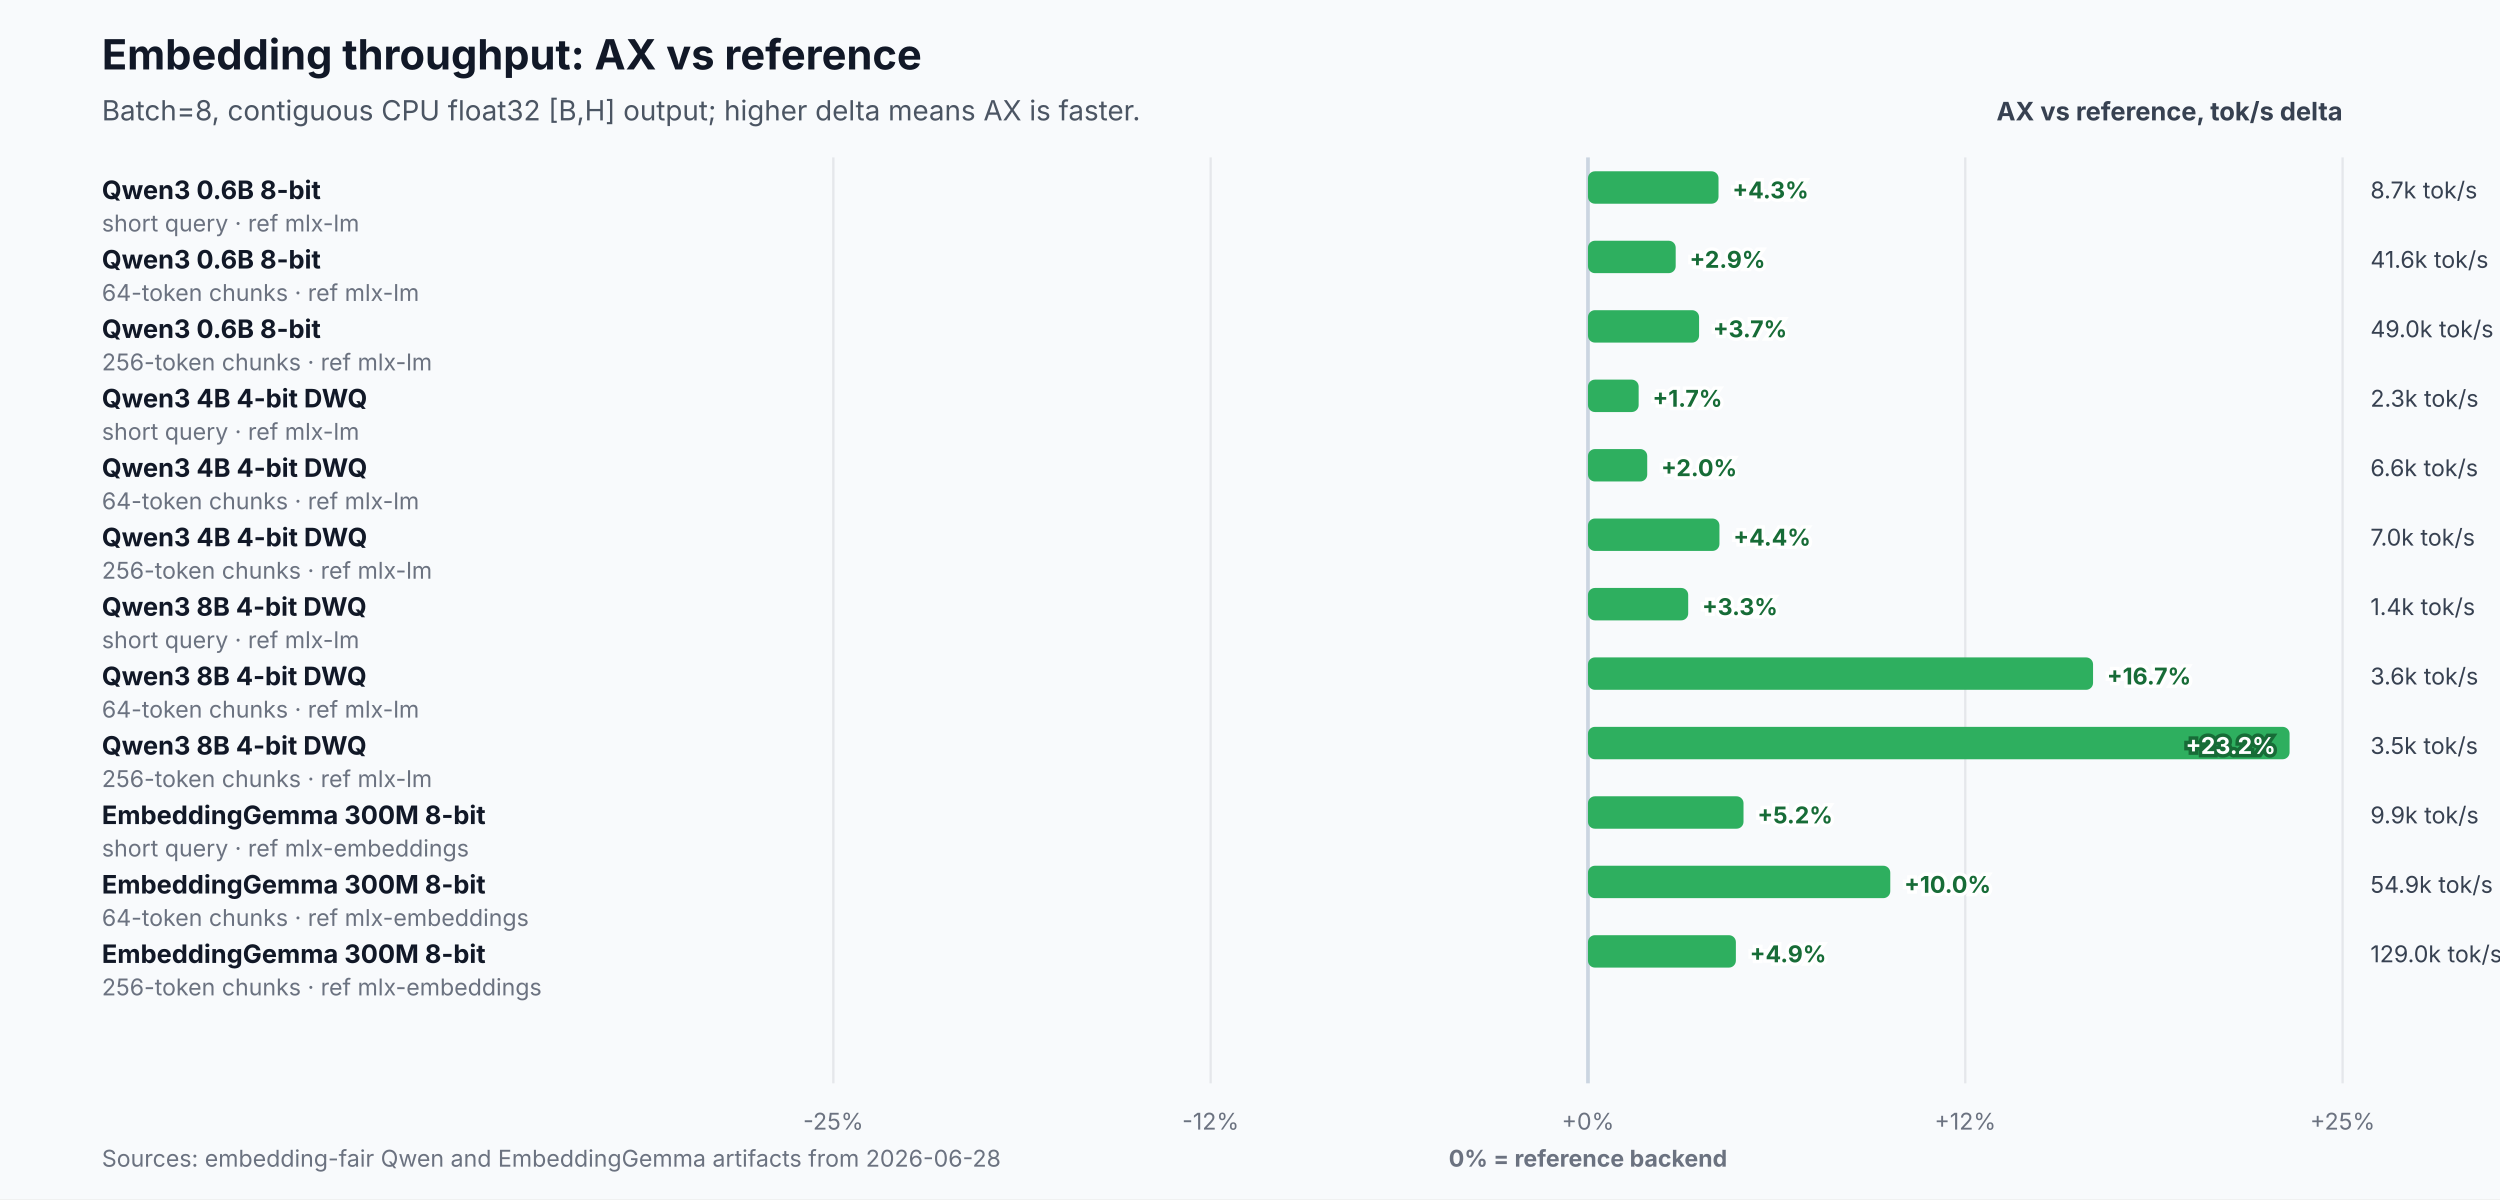
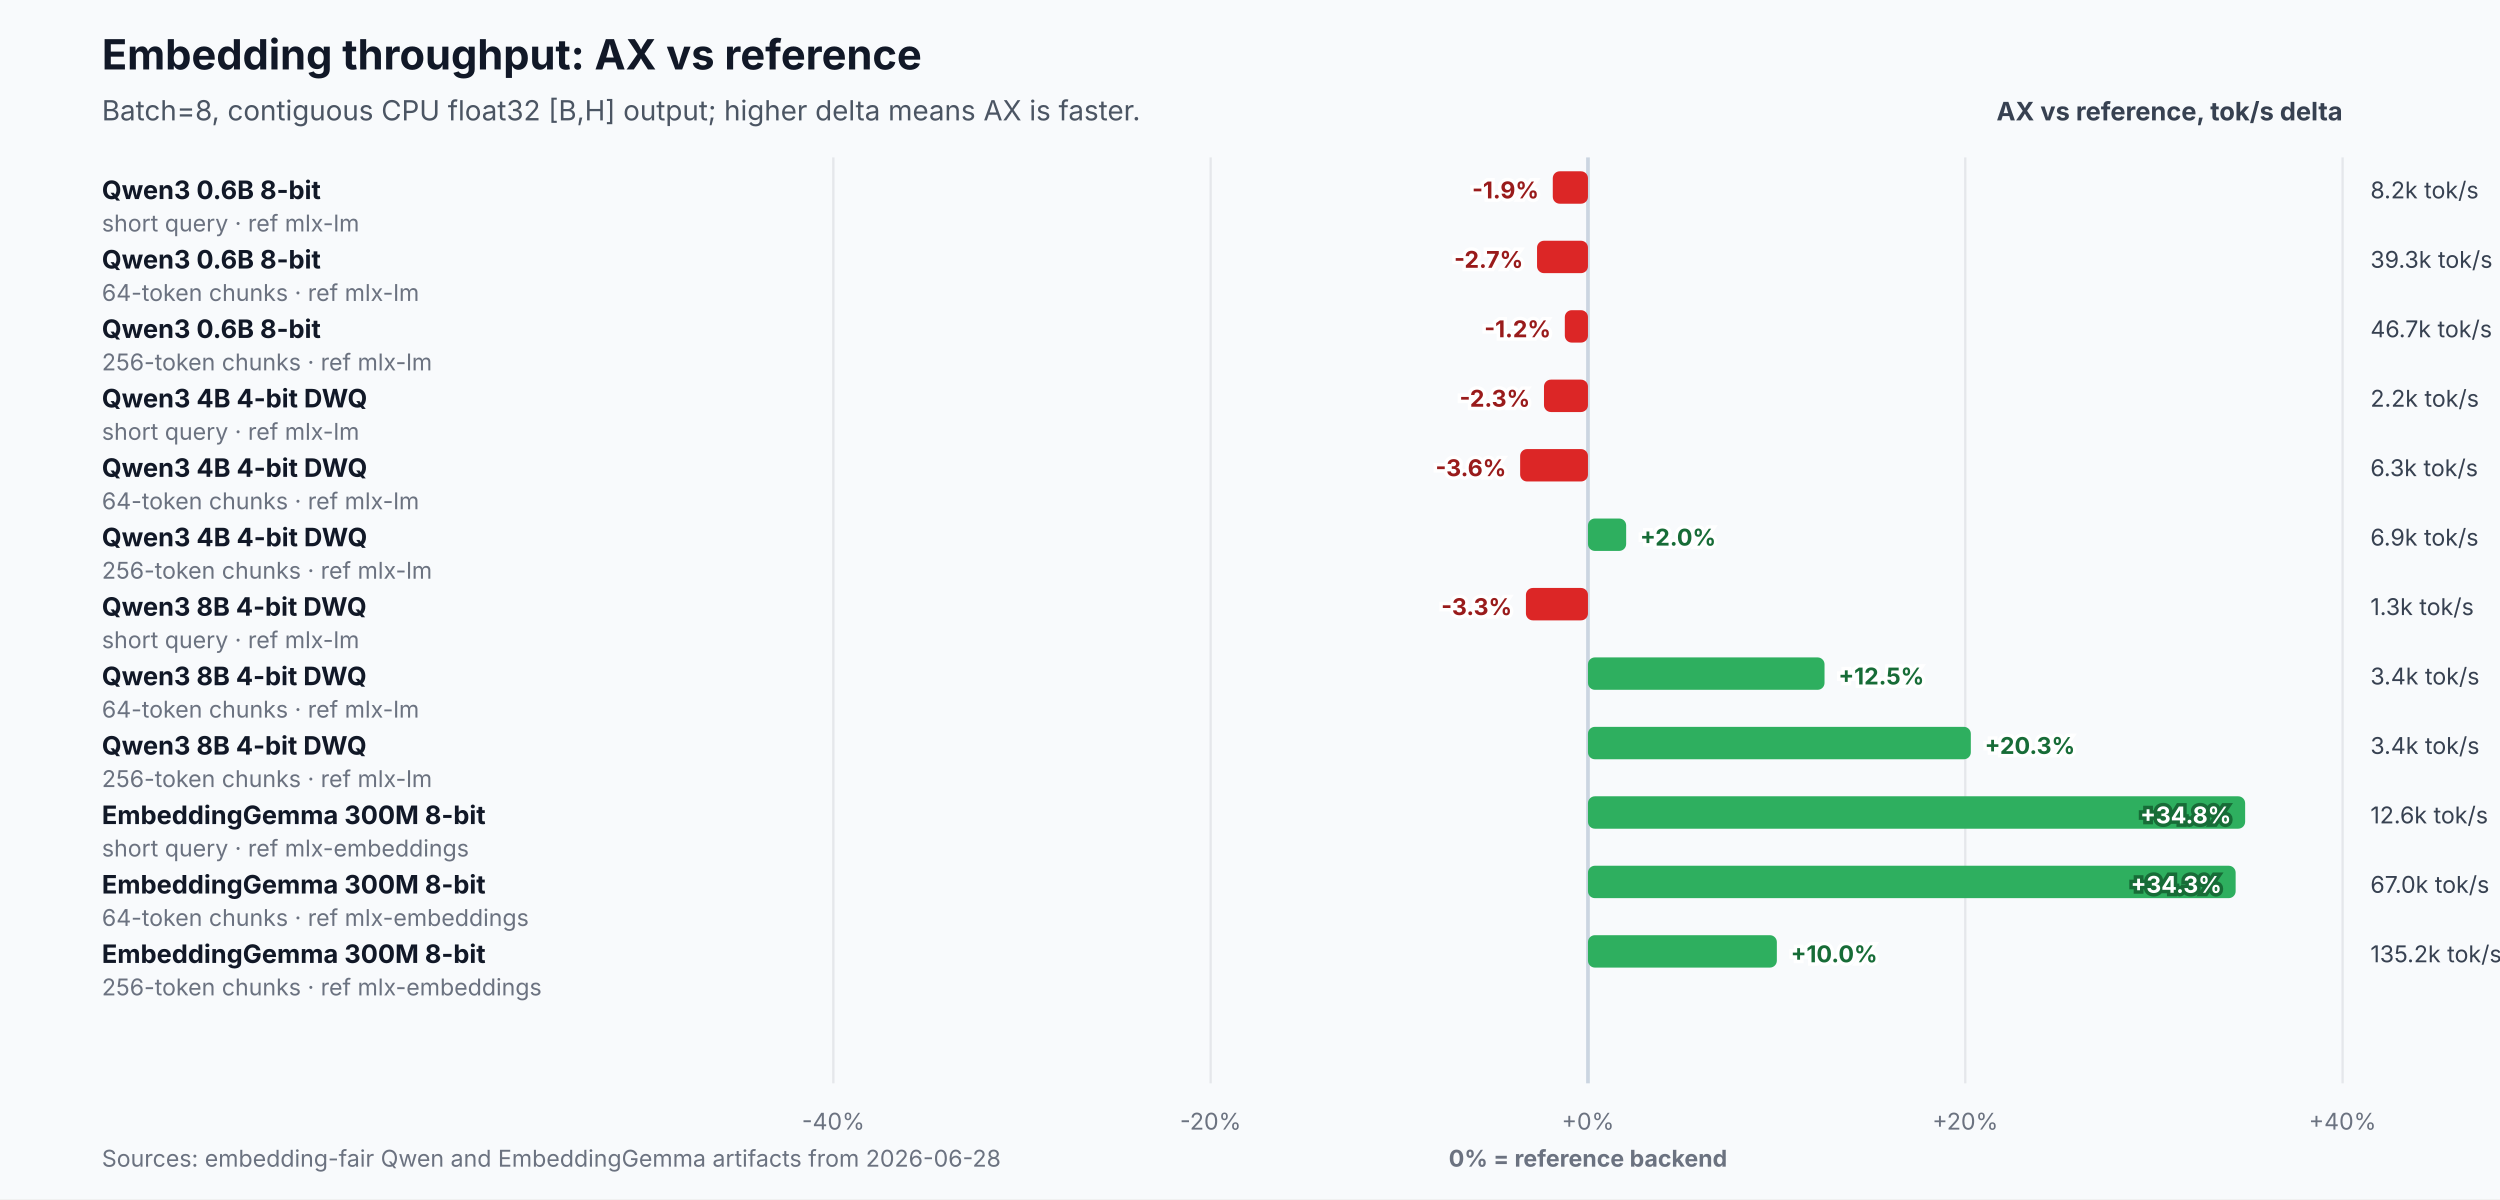
<svg xmlns="http://www.w3.org/2000/svg" width="1080" height="518" viewBox="0 0 1080 518" role="img" aria-labelledby="title desc">
  <rect width="1080" height="518" fill="#f8fafc" />
  <text x="44" y="30" font-family="Inter,Segoe UI,Arial,sans-serif" font-size="18" font-weight="700" fill="#111827">Embedding throughput: AX vs reference</text>
  <text x="44" y="52" font-family="Inter,Segoe UI,Arial,sans-serif" font-size="12" fill="#4b5563">Batch=8, contiguous CPU float32 [B,H] output; higher delta means AX is faster.</text>
  <text x="1012" y="52" text-anchor="end" font-family="Inter,Segoe UI,Arial,sans-serif" font-size="11" font-weight="700" fill="#374151">AX vs reference, tok/s delta</text>
  <line x1="360.0" y1="68" x2="360.0" y2="468" stroke="#e5e7eb" stroke-width="1" />
-   <text x="360.0" y="488" text-anchor="middle" font-family="Inter,Segoe UI,Arial,sans-serif" font-size="10" fill="#6b7280">-25%</text>
+   <text x="360.0" y="488" text-anchor="middle" font-family="Inter,Segoe UI,Arial,sans-serif" font-size="10" fill="#6b7280">-40%</text>
  <line x1="523.0" y1="68" x2="523.0" y2="468" stroke="#e5e7eb" stroke-width="1" />
-   <text x="523.0" y="488" text-anchor="middle" font-family="Inter,Segoe UI,Arial,sans-serif" font-size="10" fill="#6b7280">-12%</text>
+   <text x="523.0" y="488" text-anchor="middle" font-family="Inter,Segoe UI,Arial,sans-serif" font-size="10" fill="#6b7280">-20%</text>
  <line x1="686.0" y1="68" x2="686.0" y2="468" stroke="#cbd5e1" stroke-width="1.6" />
  <text x="686.0" y="488" text-anchor="middle" font-family="Inter,Segoe UI,Arial,sans-serif" font-size="10" fill="#6b7280">+0%</text>
  <line x1="849.0" y1="68" x2="849.0" y2="468" stroke="#e5e7eb" stroke-width="1" />
-   <text x="849.0" y="488" text-anchor="middle" font-family="Inter,Segoe UI,Arial,sans-serif" font-size="10" fill="#6b7280">+12%</text>
+   <text x="849.0" y="488" text-anchor="middle" font-family="Inter,Segoe UI,Arial,sans-serif" font-size="10" fill="#6b7280">+20%</text>
  <line x1="1012.0" y1="68" x2="1012.0" y2="468" stroke="#e5e7eb" stroke-width="1" />
-   <text x="1012.0" y="488" text-anchor="middle" font-family="Inter,Segoe UI,Arial,sans-serif" font-size="10" fill="#6b7280">+25%</text>
+   <text x="1012.0" y="488" text-anchor="middle" font-family="Inter,Segoe UI,Arial,sans-serif" font-size="10" fill="#6b7280">+40%</text>
  <text x="686.0" y="504" text-anchor="middle" font-family="Inter,Segoe UI,Arial,sans-serif" font-size="10" font-weight="700" fill="#6b7280">0% = reference backend</text>
  <text x="44" y="86.0" font-family="Inter,Segoe UI,Arial,sans-serif" font-size="11" font-weight="700" fill="#111827">Qwen3 0.6B 8-bit</text>
  <text x="44" y="100.0" font-family="Inter,Segoe UI,Arial,sans-serif" font-size="10" fill="#6b7280">short query · ref mlx-lm</text>
-   <rect x="686.0" y="74.0" width="56.4" height="14" rx="3" fill="#2eaf5f" />
-   <text x="748.4" y="85.7" text-anchor="start" font-family="Inter,Segoe UI,Arial,sans-serif" font-size="10" font-weight="700" fill="#176c37" stroke="#ffffff" stroke-width="3" paint-order="stroke">+4.3%</text>
-   <text x="1024.0" y="85.7" font-family="Inter,Segoe UI,Arial,sans-serif" font-size="10" fill="#374151">8.7k tok/s</text>
+   <rect x="670.8" y="74.0" width="15.2" height="14" rx="3" fill="#dc2626" />
+   <text x="664.8" y="85.7" text-anchor="end" font-family="Inter,Segoe UI,Arial,sans-serif" font-size="10" font-weight="700" fill="#991b1b" stroke="#ffffff" stroke-width="3" paint-order="stroke">-1.9%</text>
+   <text x="1024.0" y="85.7" font-family="Inter,Segoe UI,Arial,sans-serif" font-size="10" fill="#374151">8.2k tok/s</text>
  <text x="44" y="116.0" font-family="Inter,Segoe UI,Arial,sans-serif" font-size="11" font-weight="700" fill="#111827">Qwen3 0.6B 8-bit</text>
  <text x="44" y="130.0" font-family="Inter,Segoe UI,Arial,sans-serif" font-size="10" fill="#6b7280">64-token chunks · ref mlx-lm</text>
-   <rect x="686.0" y="104.0" width="37.9" height="14" rx="3" fill="#2eaf5f" />
-   <text x="729.9" y="115.7" text-anchor="start" font-family="Inter,Segoe UI,Arial,sans-serif" font-size="10" font-weight="700" fill="#176c37" stroke="#ffffff" stroke-width="3" paint-order="stroke">+2.9%</text>
-   <text x="1024.0" y="115.7" font-family="Inter,Segoe UI,Arial,sans-serif" font-size="10" fill="#374151">41.6k tok/s</text>
+   <rect x="664.0" y="104.0" width="22.0" height="14" rx="3" fill="#dc2626" />
+   <text x="658.0" y="115.7" text-anchor="end" font-family="Inter,Segoe UI,Arial,sans-serif" font-size="10" font-weight="700" fill="#991b1b" stroke="#ffffff" stroke-width="3" paint-order="stroke">-2.7%</text>
+   <text x="1024.0" y="115.7" font-family="Inter,Segoe UI,Arial,sans-serif" font-size="10" fill="#374151">39.3k tok/s</text>
  <text x="44" y="146.0" font-family="Inter,Segoe UI,Arial,sans-serif" font-size="11" font-weight="700" fill="#111827">Qwen3 0.6B 8-bit</text>
  <text x="44" y="160.0" font-family="Inter,Segoe UI,Arial,sans-serif" font-size="10" fill="#6b7280">256-token chunks · ref mlx-lm</text>
-   <rect x="686.0" y="134.0" width="48.0" height="14" rx="3" fill="#2eaf5f" />
-   <text x="740.0" y="145.7" text-anchor="start" font-family="Inter,Segoe UI,Arial,sans-serif" font-size="10" font-weight="700" fill="#176c37" stroke="#ffffff" stroke-width="3" paint-order="stroke">+3.7%</text>
-   <text x="1024.0" y="145.7" font-family="Inter,Segoe UI,Arial,sans-serif" font-size="10" fill="#374151">49.0k tok/s</text>
+   <rect x="676.0" y="134.0" width="10.0" height="14" rx="3" fill="#dc2626" />
+   <text x="670.0" y="145.7" text-anchor="end" font-family="Inter,Segoe UI,Arial,sans-serif" font-size="10" font-weight="700" fill="#991b1b" stroke="#ffffff" stroke-width="3" paint-order="stroke">-1.2%</text>
+   <text x="1024.0" y="145.7" font-family="Inter,Segoe UI,Arial,sans-serif" font-size="10" fill="#374151">46.7k tok/s</text>
  <text x="44" y="176.0" font-family="Inter,Segoe UI,Arial,sans-serif" font-size="11" font-weight="700" fill="#111827">Qwen3 4B 4-bit DWQ</text>
  <text x="44" y="190.0" font-family="Inter,Segoe UI,Arial,sans-serif" font-size="10" fill="#6b7280">short query · ref mlx-lm</text>
-   <rect x="686.0" y="164.0" width="21.9" height="14" rx="3" fill="#2eaf5f" />
-   <text x="713.9" y="175.7" text-anchor="start" font-family="Inter,Segoe UI,Arial,sans-serif" font-size="10" font-weight="700" fill="#176c37" stroke="#ffffff" stroke-width="3" paint-order="stroke">+1.7%</text>
-   <text x="1024.0" y="175.7" font-family="Inter,Segoe UI,Arial,sans-serif" font-size="10" fill="#374151">2.3k tok/s</text>
+   <rect x="667.0" y="164.0" width="19.0" height="14" rx="3" fill="#dc2626" />
+   <text x="661.0" y="175.7" text-anchor="end" font-family="Inter,Segoe UI,Arial,sans-serif" font-size="10" font-weight="700" fill="#991b1b" stroke="#ffffff" stroke-width="3" paint-order="stroke">-2.3%</text>
+   <text x="1024.0" y="175.7" font-family="Inter,Segoe UI,Arial,sans-serif" font-size="10" fill="#374151">2.2k tok/s</text>
  <text x="44" y="206.0" font-family="Inter,Segoe UI,Arial,sans-serif" font-size="11" font-weight="700" fill="#111827">Qwen3 4B 4-bit DWQ</text>
  <text x="44" y="220.0" font-family="Inter,Segoe UI,Arial,sans-serif" font-size="10" fill="#6b7280">64-token chunks · ref mlx-lm</text>
-   <rect x="686.0" y="194.0" width="25.6" height="14" rx="3" fill="#2eaf5f" />
-   <text x="717.6" y="205.7" text-anchor="start" font-family="Inter,Segoe UI,Arial,sans-serif" font-size="10" font-weight="700" fill="#176c37" stroke="#ffffff" stroke-width="3" paint-order="stroke">+2.0%</text>
-   <text x="1024.0" y="205.7" font-family="Inter,Segoe UI,Arial,sans-serif" font-size="10" fill="#374151">6.6k tok/s</text>
+   <rect x="656.7" y="194.0" width="29.3" height="14" rx="3" fill="#dc2626" />
+   <text x="650.7" y="205.7" text-anchor="end" font-family="Inter,Segoe UI,Arial,sans-serif" font-size="10" font-weight="700" fill="#991b1b" stroke="#ffffff" stroke-width="3" paint-order="stroke">-3.6%</text>
+   <text x="1024.0" y="205.7" font-family="Inter,Segoe UI,Arial,sans-serif" font-size="10" fill="#374151">6.3k tok/s</text>
  <text x="44" y="236.0" font-family="Inter,Segoe UI,Arial,sans-serif" font-size="11" font-weight="700" fill="#111827">Qwen3 4B 4-bit DWQ</text>
  <text x="44" y="250.0" font-family="Inter,Segoe UI,Arial,sans-serif" font-size="10" fill="#6b7280">256-token chunks · ref mlx-lm</text>
-   <rect x="686.0" y="224.0" width="56.8" height="14" rx="3" fill="#2eaf5f" />
-   <text x="748.8" y="235.7" text-anchor="start" font-family="Inter,Segoe UI,Arial,sans-serif" font-size="10" font-weight="700" fill="#176c37" stroke="#ffffff" stroke-width="3" paint-order="stroke">+4.4%</text>
-   <text x="1024.0" y="235.7" font-family="Inter,Segoe UI,Arial,sans-serif" font-size="10" fill="#374151">7.0k tok/s</text>
+   <rect x="686.0" y="224.0" width="16.5" height="14" rx="3" fill="#2eaf5f" />
+   <text x="708.5" y="235.7" text-anchor="start" font-family="Inter,Segoe UI,Arial,sans-serif" font-size="10" font-weight="700" fill="#176c37" stroke="#ffffff" stroke-width="3" paint-order="stroke">+2.0%</text>
+   <text x="1024.0" y="235.7" font-family="Inter,Segoe UI,Arial,sans-serif" font-size="10" fill="#374151">6.9k tok/s</text>
  <text x="44" y="266.0" font-family="Inter,Segoe UI,Arial,sans-serif" font-size="11" font-weight="700" fill="#111827">Qwen3 8B 4-bit DWQ</text>
  <text x="44" y="280.0" font-family="Inter,Segoe UI,Arial,sans-serif" font-size="10" fill="#6b7280">short query · ref mlx-lm</text>
-   <rect x="686.0" y="254.0" width="43.3" height="14" rx="3" fill="#2eaf5f" />
-   <text x="735.3" y="265.7" text-anchor="start" font-family="Inter,Segoe UI,Arial,sans-serif" font-size="10" font-weight="700" fill="#176c37" stroke="#ffffff" stroke-width="3" paint-order="stroke">+3.3%</text>
-   <text x="1024.0" y="265.7" font-family="Inter,Segoe UI,Arial,sans-serif" font-size="10" fill="#374151">1.4k tok/s</text>
+   <rect x="659.2" y="254.0" width="26.8" height="14" rx="3" fill="#dc2626" />
+   <text x="653.2" y="265.7" text-anchor="end" font-family="Inter,Segoe UI,Arial,sans-serif" font-size="10" font-weight="700" fill="#991b1b" stroke="#ffffff" stroke-width="3" paint-order="stroke">-3.3%</text>
+   <text x="1024.0" y="265.7" font-family="Inter,Segoe UI,Arial,sans-serif" font-size="10" fill="#374151">1.3k tok/s</text>
  <text x="44" y="296.0" font-family="Inter,Segoe UI,Arial,sans-serif" font-size="11" font-weight="700" fill="#111827">Qwen3 8B 4-bit DWQ</text>
  <text x="44" y="310.0" font-family="Inter,Segoe UI,Arial,sans-serif" font-size="10" fill="#6b7280">64-token chunks · ref mlx-lm</text>
-   <rect x="686.0" y="284.0" width="218.2" height="14" rx="3" fill="#2eaf5f" />
-   <text x="910.2" y="295.7" text-anchor="start" font-family="Inter,Segoe UI,Arial,sans-serif" font-size="10" font-weight="700" fill="#176c37" stroke="#ffffff" stroke-width="3" paint-order="stroke">+16.7%</text>
-   <text x="1024.0" y="295.7" font-family="Inter,Segoe UI,Arial,sans-serif" font-size="10" fill="#374151">3.6k tok/s</text>
+   <rect x="686.0" y="284.0" width="102.2" height="14" rx="3" fill="#2eaf5f" />
+   <text x="794.2" y="295.7" text-anchor="start" font-family="Inter,Segoe UI,Arial,sans-serif" font-size="10" font-weight="700" fill="#176c37" stroke="#ffffff" stroke-width="3" paint-order="stroke">+12.5%</text>
+   <text x="1024.0" y="295.7" font-family="Inter,Segoe UI,Arial,sans-serif" font-size="10" fill="#374151">3.4k tok/s</text>
  <text x="44" y="326.0" font-family="Inter,Segoe UI,Arial,sans-serif" font-size="11" font-weight="700" fill="#111827">Qwen3 8B 4-bit DWQ</text>
  <text x="44" y="340.0" font-family="Inter,Segoe UI,Arial,sans-serif" font-size="10" fill="#6b7280">256-token chunks · ref mlx-lm</text>
-   <rect x="686.0" y="314.0" width="303.1" height="14" rx="3" fill="#2eaf5f" />
-   <text x="983.1" y="325.7" text-anchor="end" font-family="Inter,Segoe UI,Arial,sans-serif" font-size="10" font-weight="700" fill="#ffffff" stroke="#176c37" stroke-width="3" paint-order="stroke">+23.2%</text>
-   <text x="1024.0" y="325.7" font-family="Inter,Segoe UI,Arial,sans-serif" font-size="10" fill="#374151">3.5k tok/s</text>
+   <rect x="686.0" y="314.0" width="165.4" height="14" rx="3" fill="#2eaf5f" />
+   <text x="857.4" y="325.7" text-anchor="start" font-family="Inter,Segoe UI,Arial,sans-serif" font-size="10" font-weight="700" fill="#176c37" stroke="#ffffff" stroke-width="3" paint-order="stroke">+20.3%</text>
+   <text x="1024.0" y="325.7" font-family="Inter,Segoe UI,Arial,sans-serif" font-size="10" fill="#374151">3.4k tok/s</text>
  <text x="44" y="356.0" font-family="Inter,Segoe UI,Arial,sans-serif" font-size="11" font-weight="700" fill="#111827">EmbeddingGemma 300M 8-bit</text>
  <text x="44" y="370.0" font-family="Inter,Segoe UI,Arial,sans-serif" font-size="10" fill="#6b7280">short query · ref mlx-embeddings</text>
-   <rect x="686.0" y="344.0" width="67.2" height="14" rx="3" fill="#2eaf5f" />
-   <text x="759.2" y="355.7" text-anchor="start" font-family="Inter,Segoe UI,Arial,sans-serif" font-size="10" font-weight="700" fill="#176c37" stroke="#ffffff" stroke-width="3" paint-order="stroke">+5.2%</text>
-   <text x="1024.0" y="355.7" font-family="Inter,Segoe UI,Arial,sans-serif" font-size="10" fill="#374151">9.9k tok/s</text>
+   <rect x="686.0" y="344.0" width="283.9" height="14" rx="3" fill="#2eaf5f" />
+   <text x="963.9" y="355.7" text-anchor="end" font-family="Inter,Segoe UI,Arial,sans-serif" font-size="10" font-weight="700" fill="#ffffff" stroke="#176c37" stroke-width="3" paint-order="stroke">+34.8%</text>
+   <text x="1024.0" y="355.7" font-family="Inter,Segoe UI,Arial,sans-serif" font-size="10" fill="#374151">12.6k tok/s</text>
  <text x="44" y="386.0" font-family="Inter,Segoe UI,Arial,sans-serif" font-size="11" font-weight="700" fill="#111827">EmbeddingGemma 300M 8-bit</text>
  <text x="44" y="400.0" font-family="Inter,Segoe UI,Arial,sans-serif" font-size="10" fill="#6b7280">64-token chunks · ref mlx-embeddings</text>
-   <rect x="686.0" y="374.0" width="130.6" height="14" rx="3" fill="#2eaf5f" />
-   <text x="822.6" y="385.7" text-anchor="start" font-family="Inter,Segoe UI,Arial,sans-serif" font-size="10" font-weight="700" fill="#176c37" stroke="#ffffff" stroke-width="3" paint-order="stroke">+10.0%</text>
-   <text x="1024.0" y="385.7" font-family="Inter,Segoe UI,Arial,sans-serif" font-size="10" fill="#374151">54.9k tok/s</text>
+   <rect x="686.0" y="374.0" width="279.8" height="14" rx="3" fill="#2eaf5f" />
+   <text x="959.8" y="385.7" text-anchor="end" font-family="Inter,Segoe UI,Arial,sans-serif" font-size="10" font-weight="700" fill="#ffffff" stroke="#176c37" stroke-width="3" paint-order="stroke">+34.3%</text>
+   <text x="1024.0" y="385.7" font-family="Inter,Segoe UI,Arial,sans-serif" font-size="10" fill="#374151">67.0k tok/s</text>
  <text x="44" y="416.0" font-family="Inter,Segoe UI,Arial,sans-serif" font-size="11" font-weight="700" fill="#111827">EmbeddingGemma 300M 8-bit</text>
  <text x="44" y="430.0" font-family="Inter,Segoe UI,Arial,sans-serif" font-size="10" fill="#6b7280">256-token chunks · ref mlx-embeddings</text>
-   <rect x="686.0" y="404.0" width="63.9" height="14" rx="3" fill="#2eaf5f" />
-   <text x="755.9" y="415.7" text-anchor="start" font-family="Inter,Segoe UI,Arial,sans-serif" font-size="10" font-weight="700" fill="#176c37" stroke="#ffffff" stroke-width="3" paint-order="stroke">+4.9%</text>
-   <text x="1024.0" y="415.7" font-family="Inter,Segoe UI,Arial,sans-serif" font-size="10" fill="#374151">129.0k tok/s</text>
+   <rect x="686.0" y="404.0" width="81.6" height="14" rx="3" fill="#2eaf5f" />
+   <text x="773.6" y="415.7" text-anchor="start" font-family="Inter,Segoe UI,Arial,sans-serif" font-size="10" font-weight="700" fill="#176c37" stroke="#ffffff" stroke-width="3" paint-order="stroke">+10.0%</text>
+   <text x="1024.0" y="415.7" font-family="Inter,Segoe UI,Arial,sans-serif" font-size="10" fill="#374151">135.2k tok/s</text>
  <text x="44" y="504" font-family="Inter,Segoe UI,Arial,sans-serif" font-size="10" fill="#6b7280">Sources: embedding-fair Qwen and EmbeddingGemma artifacts from 2026-06-28</text>
</svg>
